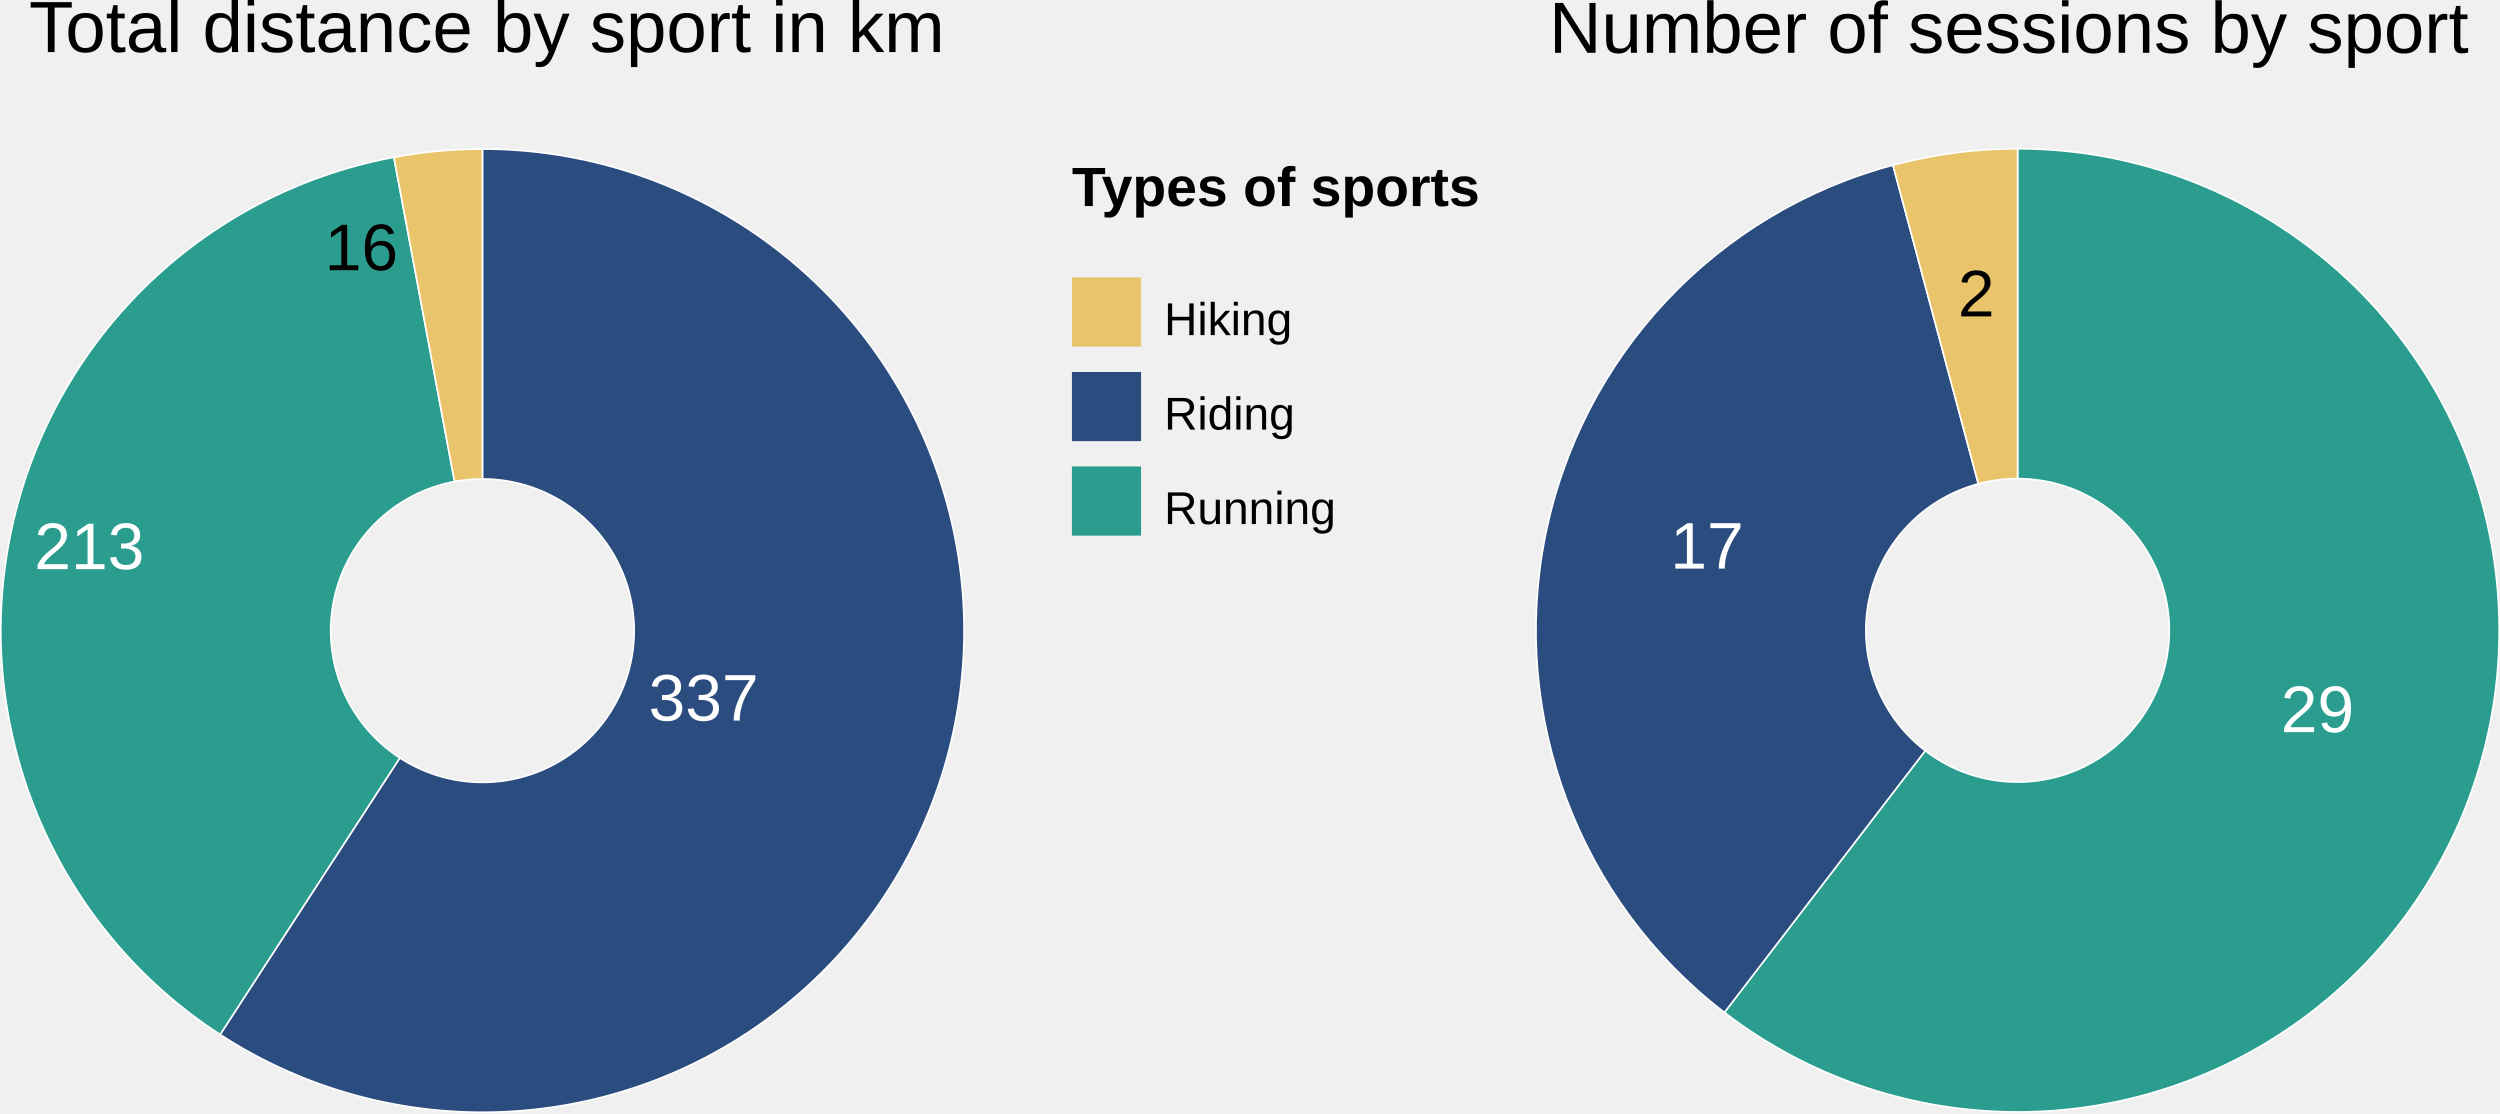
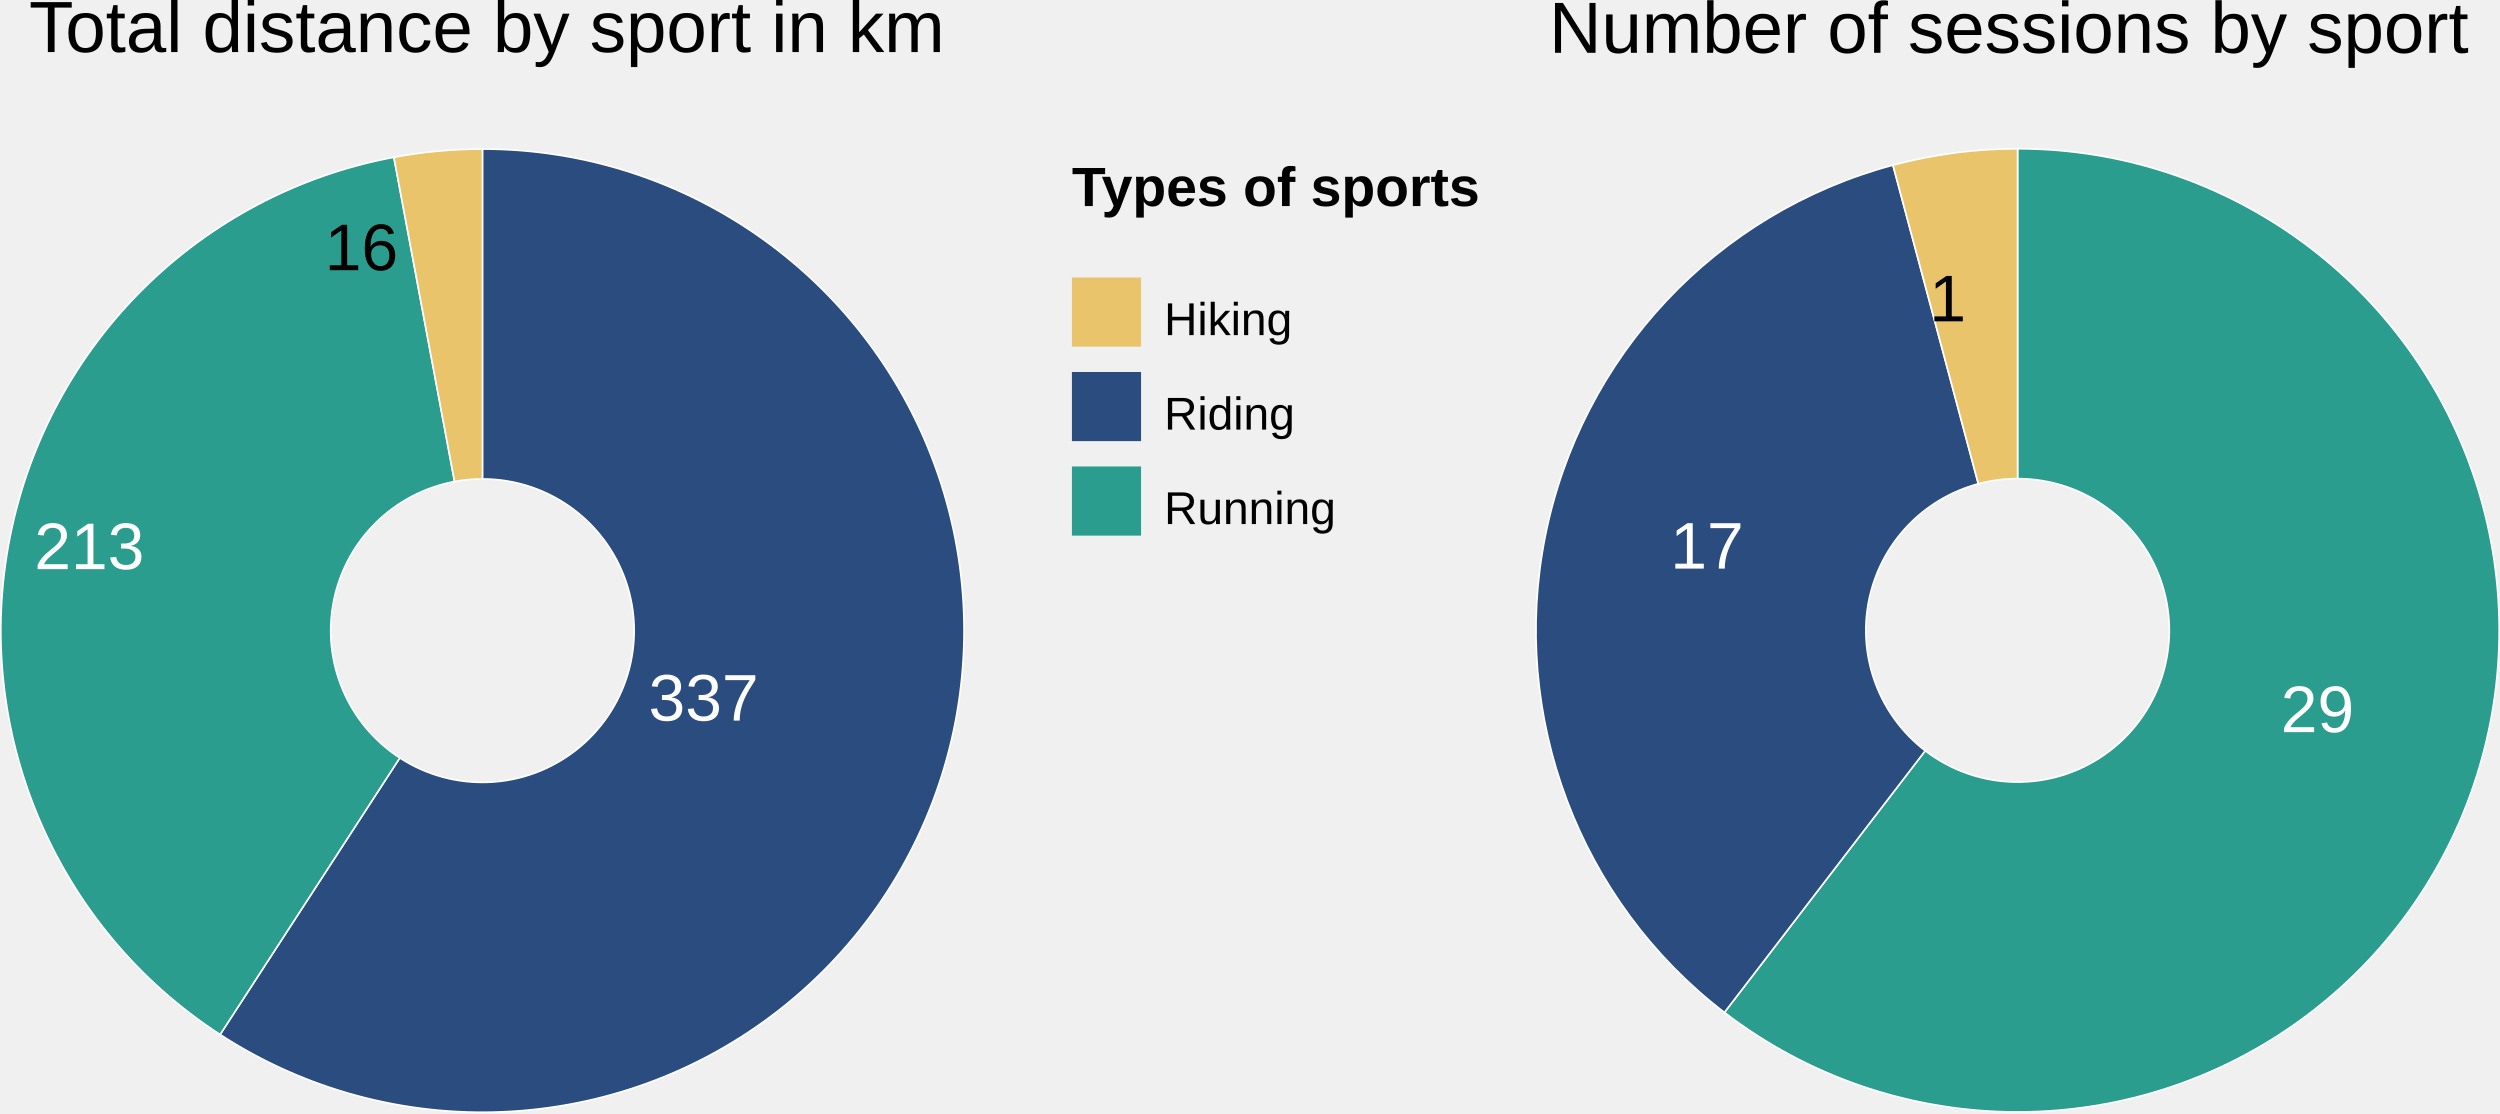
<svg xmlns="http://www.w3.org/2000/svg" width="1515.808" height="674.887" version="1.1" id="svg9" xml:space="preserve">
  <defs id="defs9" />
  <g id="pie" transform="translate(292.5135,382.3858)">
    <path fill="#2b4c7e" stroke="#ffffff" d="M 0,-292 A 292,292 0 1 1 -159.056,244.878 L -50.113,77.153 A 92,92 0 1 0 0,-92 Z" id="path1" />
    <path fill="#2a9d8f" stroke="#ffffff" d="m -159.056,244.878 a 292,292 0 0 1 105.36,-531.899 l 36.778,196.589 A 92,92 0 0 0 -50.113,77.153 Z" id="path2" />
    <path fill="#e9c46a" stroke="#ffffff" d="M -53.695,-287.021 A 292,292 0 0 1 0,-292 v 200 a 92,92 0 0 0 -16.918,1.569 z" id="path3" />
    <g id="labels-2">
      <g transform="translate(184.091,54.53889)" id="g3">
        <text text-anchor="middle" style="font-style:normal;font-variant:normal;font-weight:normal;font-stretch:normal;font-size:40px;font-family:Arial, sans-serif;-inkscape-font-specification:'Arial, sans-serif, Normal';font-variant-ligatures:normal;font-variant-caps:normal;font-variant-numeric:normal;font-variant-east-asian:normal;text-anchor:middle;fill:#ffffff;fill-opacity:1" id="text3-7">
          <tspan id="tspan21" x="0" y="0">337</tspan>
        </text>
      </g>
      <g transform="translate(-188.3406,-37.30719)" id="g4-79">
        <text text-anchor="middle" style="font-style:normal;font-variant:normal;font-weight:normal;font-stretch:normal;font-size:40px;font-family:Arial, sans-serif;-inkscape-font-specification:'Arial, sans-serif, Normal';font-variant-ligatures:normal;font-variant-caps:normal;font-variant-numeric:normal;font-variant-east-asian:normal;text-anchor:middle;fill:#ffffff;fill-opacity:1" id="text4-3">
          <tspan id="tspan20" x="0" y="0">213</tspan>
        </text>
      </g>
      <g transform="translate(-17.72899,-191.1797)" id="g5-19">
        <text text-anchor="middle" style="font-style:normal;font-variant:normal;font-weight:normal;font-stretch:normal;font-size:40px;font-family:Arial, sans-serif;-inkscape-font-specification:'Arial, sans-serif, Normal';font-variant-ligatures:normal;font-variant-caps:normal;font-variant-numeric:normal;font-variant-east-asian:normal;text-anchor:middle;fill:#000000" id="text5-86" x="-5.631" y="-27.389">
          <tspan id="tspan22" x="-5.631" y="-27.389">16</tspan>
        </text>
      </g>
    </g>
  </g>
  <g id="pie-2" transform="translate(1223.307,382.1984)">
    <path fill="#2a9d8f" stroke="#ffffff" d="M 0,-292 A 292,292 0 1 1 -177.758,231.659 L -56.006,72.989 A 92,92 0 1 0 0,-92 Z" id="path1-2" />
    <path fill="#2b4c7e" stroke="#ffffff" d="m -177.758,231.659 a 292,292 0 0 1 102.183,-513.71 l 51.764,193.185 A 92,92 0 0 0 -56.006,72.989 Z" id="path2-1" />
    <path fill="#e9c46a" stroke="#ffffff" d="M -75.575,-282.05 A 292,292 0 0 1 0,-292 v 200 a 92,92 0 0 0 -23.811,3.135 z" id="path3-6" />
    <g id="labels">
      <g transform="translate(181.8106,61.71638)" id="g3-8">
        <text text-anchor="middle" style="font-style:normal;font-variant:normal;font-weight:normal;font-stretch:normal;font-size:40px;font-family:Arial, sans-serif;-inkscape-font-specification:'Arial, sans-serif, Normal';font-variant-ligatures:normal;font-variant-caps:normal;font-variant-numeric:normal;font-variant-east-asian:normal;text-anchor:middle;fill:#ffffff;fill-opacity:1" id="text3-5">29</text>
      </g>
      <g transform="translate(-188.3108,-37.45734)" id="g4-7">
        <text text-anchor="middle" style="font-style:normal;font-variant:normal;font-weight:normal;font-stretch:normal;font-size:40px;font-family:Arial, sans-serif;-inkscape-font-specification:'Arial, sans-serif, Normal';font-variant-ligatures:normal;font-variant-caps:normal;font-variant-numeric:normal;font-variant-east-asian:normal;text-anchor:middle;fill:#ffffff;fill-opacity:1" id="text4-6">17</text>
      </g>
-       <g transform="translate(-25.06103,-190.3574)" id="g5-1">
-         <text text-anchor="middle" style="font-style:normal;font-variant:normal;font-weight:normal;font-stretch:normal;font-size:40px;font-family:Arial, sans-serif;-inkscape-font-specification:'Arial, sans-serif, Normal';font-variant-ligatures:normal;font-variant-caps:normal;font-variant-numeric:normal;font-variant-east-asian:normal;text-anchor:middle;fill:#000000" id="text5-8">2</text>
-       </g>
+       <g transform="translate(-25.06103,-190.3574)" id="g5-1" />
    </g>
  </g>
  <g id="legend" transform="matrix(3.856592,0,0,3.856592,663.4151,136.1105)">
    <g transform="translate(-3.495714,-0.5309821)" id="g9">
      <g class="legendColor" id="g8">
        <g class="legendCells" transform="matrix(0.7246395,0,0,0.7246395,0,8.866608)" id="g7">
          <g class="cell" id="g4">
            <rect class="swatch" height="15" width="15" style="fill:#e9c46a" id="rect3" x="0" y="0" />
            <text class="label" transform="translate(20,12.5)" font-family="Arial, sans-serif" font-size="10px" id="text3" style="font-style:normal;font-variant:normal;font-weight:normal;font-stretch:normal;font-size:10px;font-family:Arial, sans-serif;-inkscape-font-specification:'Arial, sans-serif, Normal';font-variant-ligatures:normal;font-variant-caps:normal;font-variant-numeric:normal;font-variant-east-asian:normal">
              <tspan id="tspan17" x="0" y="0">Hiking</tspan>
            </text>
          </g>
          <g class="cell" transform="translate(0,20.5)" id="g5">
            <rect class="swatch" height="15" width="15" style="fill:#2b4c7e" id="rect4" x="0" y="0" />
            <text class="label" transform="translate(20,12.5)" font-family="Arial, sans-serif" font-size="10px" id="text4" style="font-style:normal;font-variant:normal;font-weight:normal;font-stretch:normal;font-size:10px;font-family:Arial, sans-serif;-inkscape-font-specification:'Arial, sans-serif, Normal';font-variant-ligatures:normal;font-variant-caps:normal;font-variant-numeric:normal;font-variant-east-asian:normal">
              <tspan id="tspan16" x="0" y="0">Riding</tspan>
            </text>
          </g>
          <g class="cell" transform="translate(0,41)" id="g6">
            <rect class="swatch" height="15" width="15" style="fill:#2a9d8f" id="rect5" x="0" y="0" />
            <text class="label" transform="translate(20,12.5)" font-family="Arial, sans-serif" font-size="10px" id="text5" style="font-style:normal;font-variant:normal;font-weight:normal;font-stretch:normal;font-size:10px;font-family:Arial, sans-serif;-inkscape-font-specification:'Arial, sans-serif, Normal';font-variant-ligatures:normal;font-variant-caps:normal;font-variant-numeric:normal;font-variant-east-asian:normal">
              <tspan id="tspan18" x="0" y="0">Running</tspan>
            </text>
          </g>
        </g>
        <text class="legendTitle" font-family="Arial, sans-serif" font-size="8.696px" font-weight="bold" id="text7" y="-2.365" style="font-style:normal;font-variant:normal;font-weight:bold;font-stretch:normal;font-size:8.696px;font-family:Arial, sans-serif;-inkscape-font-specification:'Arial, sans-serif, Bold';font-variant-ligatures:normal;font-variant-caps:normal;font-variant-numeric:normal;font-variant-east-asian:normal;stroke-width:0.725;stroke-dasharray:none">
          <tspan id="tspan19" x="0" y="-2.365">Types of sports</tspan>
        </text>
      </g>
    </g>
  </g>
+   <text text-anchor="middle" style="font-style:normal;font-variant:normal;font-weight:normal;font-stretch:normal;font-size:40px;font-family:Arial, sans-serif;-inkscape-font-specification:'Arial, sans-serif, Normal';font-variant-ligatures:normal;font-variant-caps:normal;font-variant-numeric:normal;font-variant-east-asian:normal;text-anchor:middle;fill:#000000" id="text5-86-9" x="1197.59" y="194.825">
+     <tspan id="tspan1" x="1197.59" y="194.825">1</tspan>
+   </text>
  <text class="legendTitle" font-family="Arial, sans-serif" font-size="8.696px" font-weight="bold" id="text7-5-2" y="32.033" style="font-style:normal;font-variant:normal;font-weight:normal;font-stretch:normal;font-size:44px;font-family:Arial, sans-serif;-inkscape-font-specification:'Arial, sans-serif, Normal';font-variant-ligatures:normal;font-variant-caps:normal;font-variant-numeric:normal;font-variant-east-asian:normal;stroke-width:2.795;stroke-dasharray:none" x="939.229">
    <tspan id="tspan14" x="939.229" y="32.033">Number of sessions by sport</tspan>
  </text>
  <text class="legendTitle" font-family="Arial, sans-serif" font-size="8.696px" font-weight="bold" id="text7-5-2-1" y="31.552" style="font-style:normal;font-variant:normal;font-weight:normal;font-stretch:normal;font-size:44px;font-family:Arial, sans-serif;-inkscape-font-specification:'Arial, sans-serif, Normal';font-variant-ligatures:normal;font-variant-caps:normal;font-variant-numeric:normal;font-variant-east-asian:normal;stroke-width:2.795;stroke-dasharray:none" x="17.625">
    <tspan id="tspan23" x="17.625" y="31.552">Total distance by sport in km</tspan>
  </text>
</svg>
